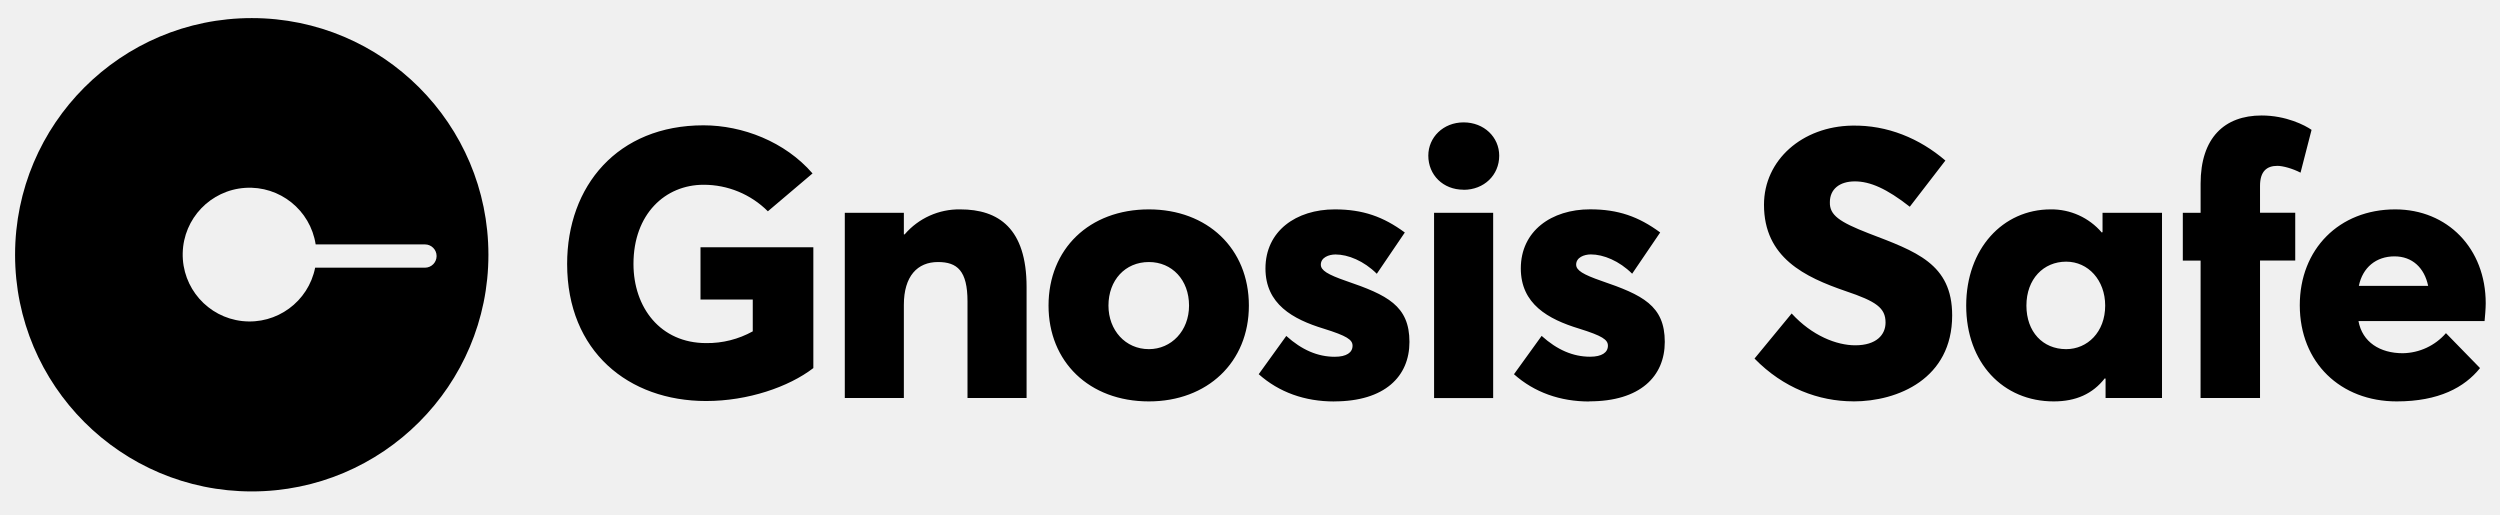
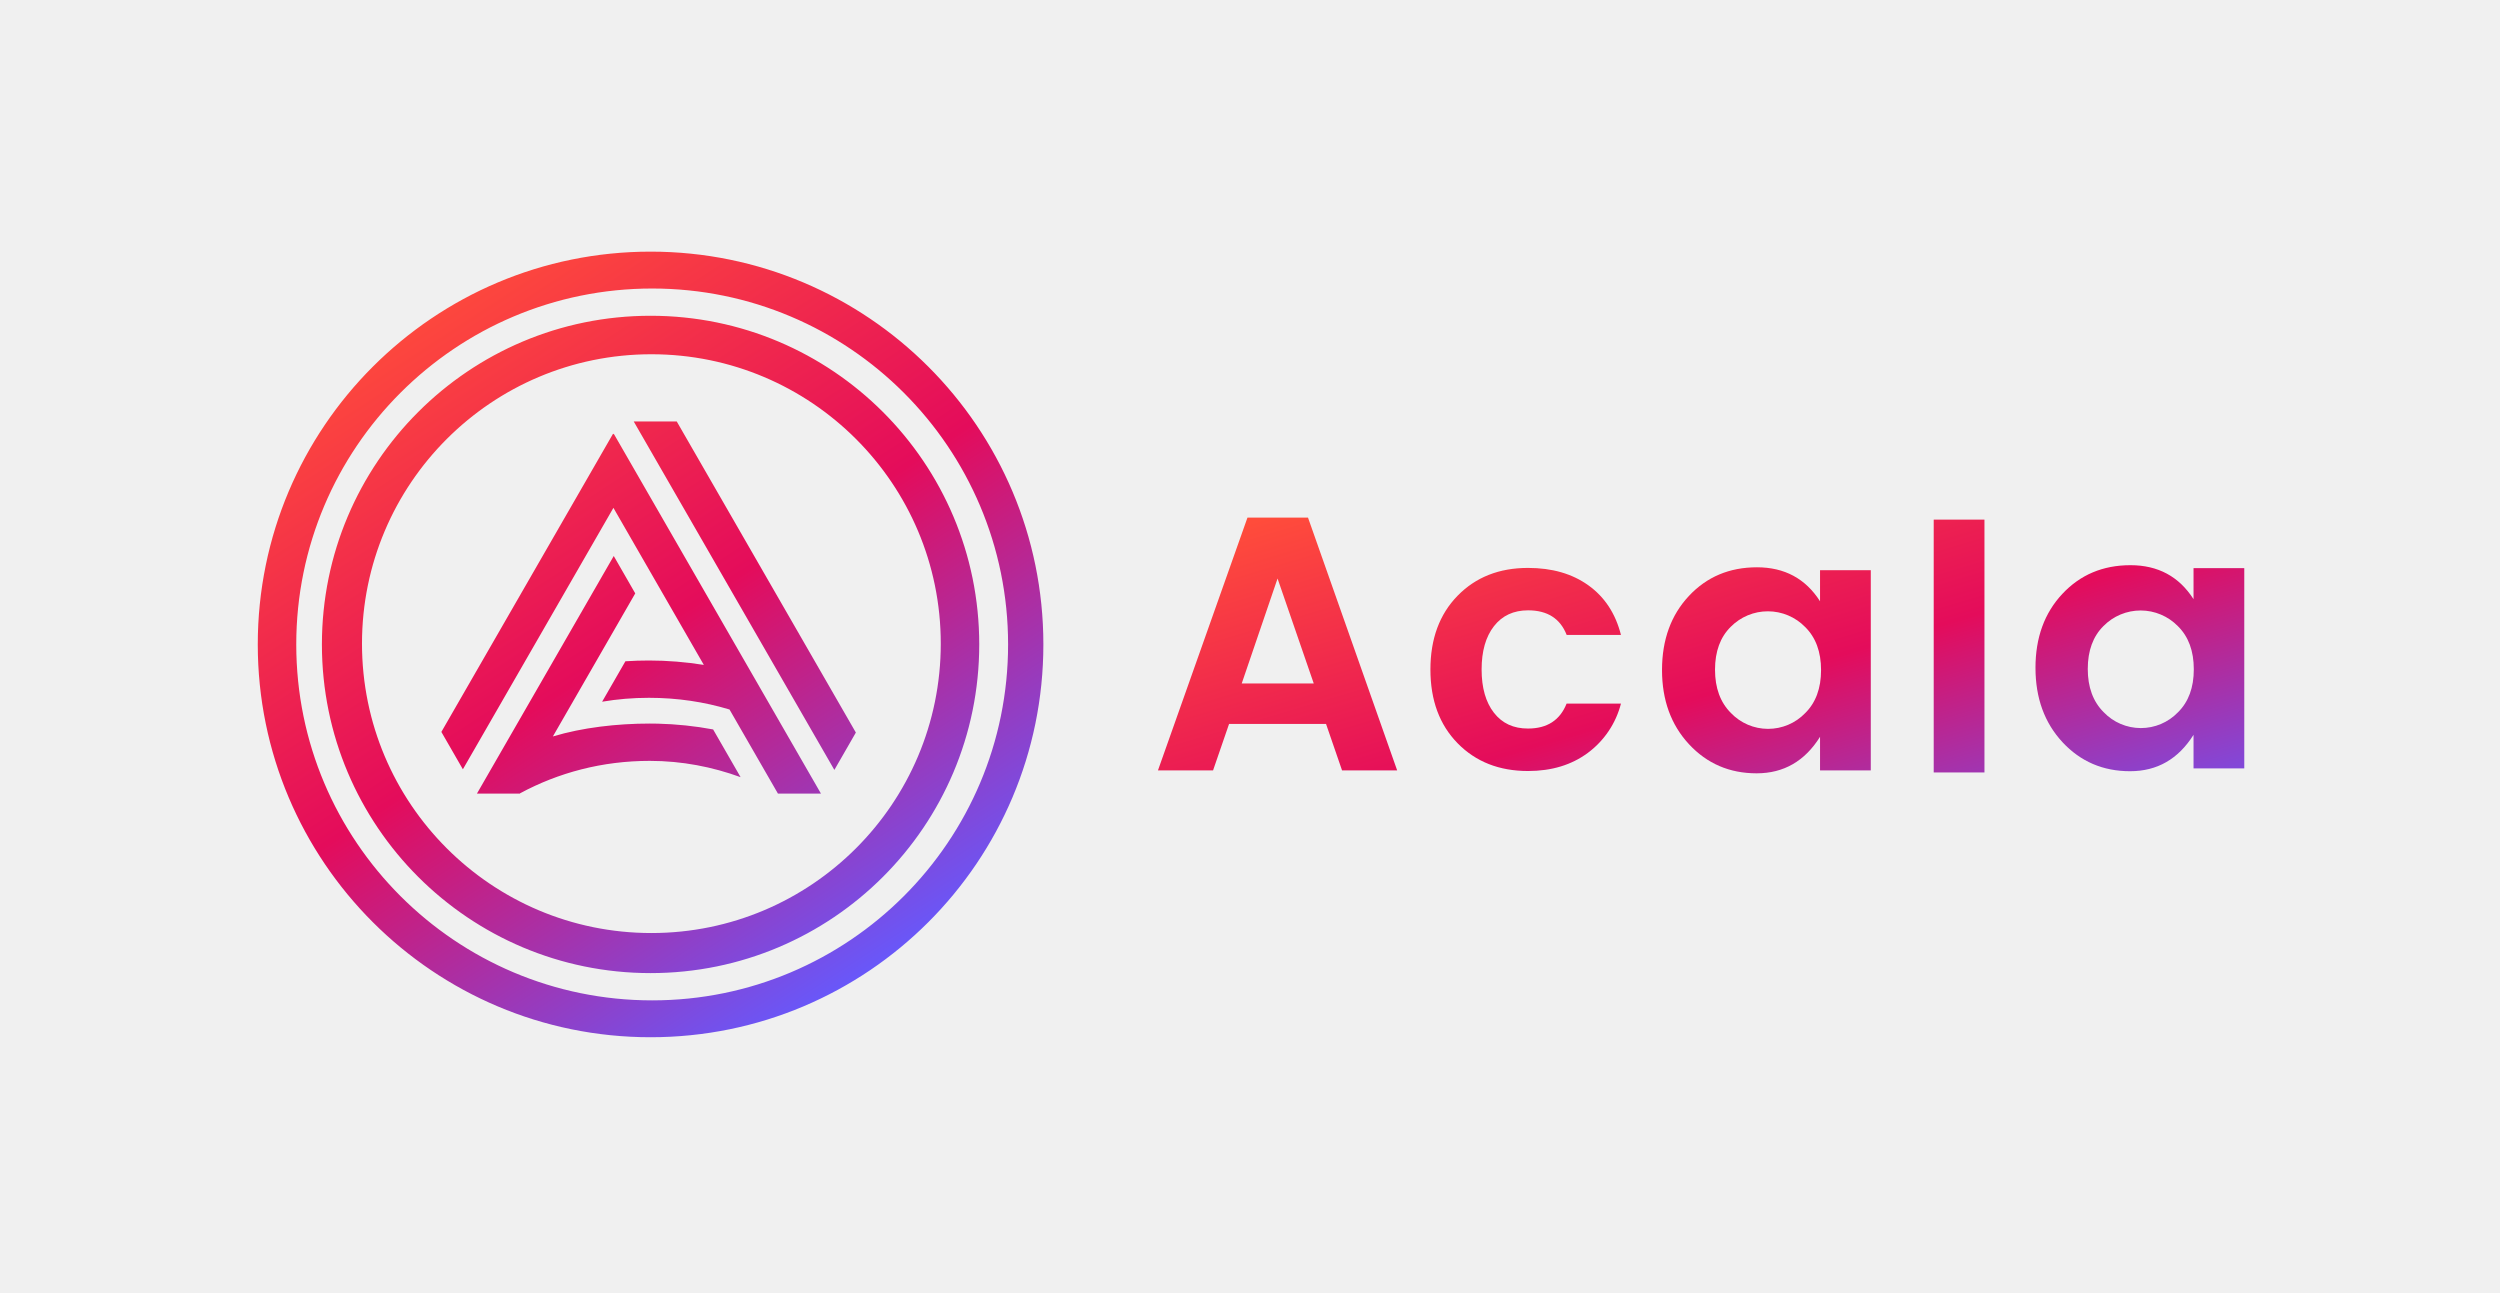
- <svg xmlns="http://www.w3.org/2000/svg" viewBox="0 0 1360 280">
-   <path d="M137,9.84A128.75,128.75,0,1,0,265.7,138.59,128.76,128.76,0,0,0,137,9.84Zm94.23,135.78H171.44a36.38,36.38,0,1,1,.28-12.66h59.46a6.33,6.33,0,0,1,0,12.66Z" />
-   <path d="M 1302.59 139.464 C 1312.27 139.464 1318.86 145.644 1320.92 155.524 L 1283.21 155.524 C 1285.27 145.434 1292.69 139.464 1302.59 139.464 M 1352.23 165.004 C 1352.23 135.134 1331.43 113.904 1302.99 113.904 C 1272.51 113.904 1251.08 135.544 1251.08 166.034 C 1251.08 197.354 1273.32 218.364 1303.82 218.364 C 1326.69 218.364 1340.69 210.744 1349.14 200.234 L 1330.6 181.234 C 1324.678 188.048 1316.136 192.019 1307.11 192.154 C 1294.75 192.154 1285.11 186.154 1283.01 174.654 L 1351.61 174.654 C 1351.82 172.584 1352.23 167.844 1352.23 164.964 M 1197.1 216.514 L 1229.45 216.514 L 1229.45 141.734 L 1248.61 141.734 L 1248.61 115.734 L 1229.45 115.734 L 1229.45 101.144 C 1229.45 93.144 1233.15 90.224 1238.92 90.224 C 1241.81 90.224 1247.17 91.664 1251.49 93.934 L 1257.49 70.644 C 1253.99 68.174 1243.69 62.824 1230.3 62.824 C 1210.11 62.824 1197.13 74.974 1197.13 99.904 L 1197.13 115.764 L 1187.45 115.764 L 1187.45 141.764 L 1197.13 141.764 Z M 1124 189.934 C 1111.23 189.934 1102.37 180.464 1102.37 166.244 C 1102.37 151.824 1111.64 142.344 1124 142.344 C 1136 142.344 1145.22 152.434 1145.22 166.244 C 1145.22 180.664 1135.54 189.934 1124 189.934 M 1117.21 218.364 C 1129.36 218.364 1138.42 214.244 1145.02 205.804 L 1145.43 206.004 L 1145.43 216.514 L 1176.13 216.514 L 1176.13 115.764 L 1143.78 115.764 L 1143.78 126.274 L 1143.37 126.484 C 1136.422 118.372 1126.23 113.763 1115.55 113.904 C 1089.55 113.904 1069.61 135.334 1069.61 166.244 C 1069.61 197.354 1089.61 218.364 1117.21 218.364 M 1008.21 218.364 C 1032.53 218.364 1061.98 206.004 1061.98 171.594 C 1061.98 143.374 1042.21 136.774 1016.45 126.894 C 1000.59 120.714 995.24 117.004 995.45 109.994 C 995.45 102.994 1000.6 98.674 1009.05 98.674 C 1017.29 98.674 1026.35 102.584 1038.92 112.464 L 1058.29 87.334 C 1044.29 75.334 1026.77 67.964 1007.61 68.334 C 980.41 68.744 959.61 87.074 959.61 111.384 C 959.61 140.234 981.87 150.744 1004.11 158.384 C 1020.6 163.944 1025.74 167.444 1025.74 175.484 C 1025.74 182.074 1020.8 187.844 1009.26 187.844 C 999.17 187.844 985.78 182.694 974.66 170.534 L 954.46 195.054 C 970.12 211.124 989.46 218.334 1008.23 218.334 M 864.64 218.334 C 892.25 218.334 905.64 204.734 905.64 185.984 C 905.64 166.214 893.49 160.444 871.23 152.824 C 861.14 149.324 857.43 147.054 857.43 143.954 C 857.43 140.044 861.75 138.404 865.43 138.404 C 872.23 138.404 880.88 141.904 887.89 148.904 L 903.14 126.454 C 891.39 117.804 880.27 113.874 865.02 113.874 C 844.02 113.874 827.32 125.624 827.32 146.024 C 827.32 165.384 842.15 173.624 859.05 178.774 C 871.62 182.694 874.71 184.774 874.71 188.054 C 874.71 191.754 871.41 194.054 865.02 194.054 C 855.75 194.054 847.1 190.344 838.65 182.724 L 823.6 203.584 C 834.72 213.474 848.73 218.414 864.6 218.414 M 780.14 216.564 L 812.28 216.564 L 812.28 115.764 L 780.13 115.764 Z M 796.2 103.254 C 807.33 103.254 815.57 95.254 815.57 84.704 C 815.57 74.614 807.33 66.574 796.2 66.574 C 785.07 66.574 777 74.774 777 84.654 C 777 95.164 785 103.204 796.16 103.204 M 725.74 218.364 C 753.35 218.364 766.74 204.764 766.74 186.014 C 766.74 166.244 754.58 160.474 732.34 152.854 C 722.24 149.354 718.53 147.084 718.53 143.984 C 718.53 140.074 722.86 138.434 726.53 138.434 C 733.32 138.434 741.98 141.934 748.98 148.934 L 764.22 126.484 C 752.48 117.834 741.36 113.904 726.11 113.904 C 705.11 113.904 688.41 125.654 688.41 146.054 C 688.41 165.414 703.24 173.654 720.13 178.804 C 732.71 182.724 735.79 184.804 735.79 188.084 C 735.79 191.784 732.5 194.084 726.11 194.084 C 716.84 194.084 708.19 190.374 699.74 182.754 L 684.74 203.564 C 695.86 213.454 709.88 218.394 725.74 218.394 M 625 189.934 C 612.22 189.934 603 179.634 603 166.244 C 603 152.434 612.07 142.544 625 142.544 C 637.56 142.544 646.84 152.234 646.84 166.244 C 646.84 180.044 637.16 189.934 625 189.934 M 625 218.364 C 656.73 218.364 679.39 197.144 679.39 166.244 C 679.39 135.134 656.73 113.904 625 113.904 C 592.45 113.904 570.4 135.544 570.4 166.244 C 570.4 196.734 592.45 218.364 625 218.364 M 459.57 216.514 L 491.7 216.514 L 491.7 165.834 C 491.7 150.174 499.12 142.544 510.25 142.544 C 520.75 142.544 526.32 147.284 526.32 163.974 L 526.32 216.514 L 558.46 216.514 L 558.46 156.144 C 558.46 124.214 543.21 113.904 522.4 113.904 C 510.785 113.711 499.686 118.7 492.12 127.514 L 491.7 127.514 L 491.7 115.764 L 459.57 115.764 Z M 384.16 218.154 C 406.83 218.154 429.07 210.534 442.46 200.234 L 442.46 134.514 L 381.07 134.514 L 381.07 162.944 L 409.5 162.944 L 409.5 180.254 C 401.753 184.553 393.019 186.756 384.16 186.644 C 359.23 186.644 344.61 167.274 344.61 143.574 C 344.61 116.384 361.92 100.514 382.72 100.514 C 395.843 100.473 408.44 105.666 417.72 114.944 L 442.02 94.344 C 427.02 77.034 403.91 68.174 382.69 68.174 C 335.93 68.174 308.52 101.174 308.52 143.574 C 308.52 191.174 341.9 218.154 384.13 218.154" />
+ <svg xmlns="http://www.w3.org/2000/svg" width="1222" height="632" viewBox="0 0 1222 632" fill="none">
+   <g clip-path="url(#clip0)">
+     <path fill-rule="evenodd" clip-rule="evenodd" d="M318 507C424.036 507 510 421.036 510 315C510 208.964 424.036 123 318 123C211.964 123 126 208.964 126 315C126 421.036 211.964 507 318 507ZM318.783 488.981C414.869 488.981 492.755 411.086 492.755 315.009C492.755 218.932 414.869 141.028 318.783 141.028C222.698 141.028 144.812 218.914 144.812 315C144.812 411.086 222.698 488.981 318.783 488.981ZM318 475.653C406.728 475.653 478.653 403.728 478.653 315C478.653 226.272 406.728 154.347 318 154.347C229.272 154.347 157.347 226.272 157.347 315C157.347 403.728 229.272 475.653 318 475.653ZM318.396 456.067C396.516 456.067 459.85 392.733 459.85 314.613C459.85 236.493 396.516 173.159 318.396 173.159C240.276 173.159 176.942 236.484 176.942 314.613C176.942 392.742 240.267 456.067 318.396 456.067ZM317.208 341.088C309.346 341.088 301.71 341.745 294.316 342.997L305.699 323.231C309.544 322.979 313.389 322.853 317.208 322.853C326.15 322.853 335.245 323.591 344.034 325.005L299.836 248.235L226.255 376.028L215.737 357.766L299.665 211.998L299.836 212.296L299.999 212.007L401.289 387.924H380.262L356.587 346.806C344.25 343.078 331.067 341.088 317.208 341.088ZM407.836 376.334L309.769 206.019H330.796L418.345 358.072L407.836 376.334ZM310.508 290.047L270.245 359.981C284.654 355.622 301.611 353.677 317.613 353.677C318.91 353.677 320.206 353.695 321.503 353.722C330.589 353.938 339.775 354.902 348.573 356.55L362.008 379.883C348.257 374.867 333.372 371.913 317.613 371.913C294.307 371.913 272.902 377.694 254.261 387.744L254.558 387.213L254.153 387.915H233.126L299.999 271.775L310.508 290.047Z" fill="url(#paint0_linear)" />
+     <path fill-rule="evenodd" clip-rule="evenodd" d="M606.957 334.073H642.159L624.469 282.779L606.957 334.073ZM656 376.586L648.162 353.846H600.776L592.937 376.586H566L609.765 253H639.351L682.937 376.586H656Z" fill="url(#paint1_linear)" />
+     <path fill-rule="evenodd" clip-rule="evenodd" d="M712.474 363.298C703.611 354.242 699.183 342.223 699.189 327.241C699.196 312.259 703.624 300.243 712.474 291.193C721.325 282.124 732.801 277.592 746.903 277.599C758.67 277.599 768.519 280.446 776.45 286.141C784.38 291.836 789.672 299.903 792.324 310.344H765.784C762.642 302.336 756.358 298.331 746.933 298.331C739.829 298.331 734.266 300.915 730.244 306.083C726.223 311.25 724.212 318.303 724.212 327.241C724.212 336.192 726.223 343.248 730.244 348.409C734.266 353.57 739.819 356.137 746.903 356.11C756.229 356.11 762.513 352.047 765.754 343.92H792.324C789.862 353.542 784.164 362.032 776.182 367.975C768.205 373.907 758.445 376.873 746.903 376.873C732.807 376.873 721.331 372.348 712.474 363.298Z" fill="url(#paint2_linear)" />
+     <path fill-rule="evenodd" clip-rule="evenodd" d="M882.344 348.596C887.536 343.488 890.132 336.468 890.132 327.537C890.132 318.606 887.536 311.583 882.344 306.468C879.981 304.051 877.159 302.127 874.04 300.811C870.922 299.495 867.572 298.813 864.186 298.805C860.8 298.797 857.446 299.462 854.321 300.763C851.197 302.064 848.365 303.973 845.991 306.379C840.864 311.441 838.301 318.435 838.301 327.359C838.301 336.284 840.894 343.337 846.08 348.517C848.418 350.96 851.229 352.906 854.342 354.238C857.455 355.57 860.807 356.261 864.195 356.268C867.583 356.275 870.937 355.6 874.056 354.281C877.175 352.963 879.994 351.029 882.344 348.596ZM825.591 363.783C816.788 354.304 812.389 342.2 812.396 327.468C812.402 312.737 816.771 300.694 825.502 291.341C834.24 281.975 845.342 277.292 858.809 277.292C872.276 277.292 882.552 282.829 889.636 293.902V278.706H914.44V376.586H889.636V360.154C882.188 372.058 871.85 378.007 858.621 378C845.392 377.993 834.382 373.254 825.591 363.783Z" fill="url(#paint3_linear)" />
+     <path fill-rule="evenodd" clip-rule="evenodd" d="M945.198 377.575H970.002V253.989H945.198V377.575Z" fill="url(#paint4_linear)" />
+     <path fill-rule="evenodd" clip-rule="evenodd" d="M1064.56 348.201C1069.75 343.093 1072.34 336.073 1072.33 327.142C1072.33 318.211 1069.74 311.188 1064.56 306.073C1062.2 303.653 1059.37 301.727 1056.25 300.41C1053.14 299.092 1049.79 298.409 1046.4 298.401C1043.01 298.393 1039.66 299.059 1036.53 300.361C1033.41 301.664 1030.58 303.575 1028.2 305.984C1023.08 311.033 1020.51 318.026 1020.5 326.964C1020.5 335.902 1023.09 342.954 1028.28 348.122C1030.62 350.566 1033.43 352.514 1036.54 353.848C1039.65 355.182 1043.01 355.874 1046.4 355.882C1049.78 355.89 1053.14 355.215 1056.26 353.896C1059.38 352.578 1062.2 350.644 1064.55 348.211L1064.56 348.201ZM1008.15 362.784C999.354 353.312 994.952 341.201 994.945 326.45C994.939 311.698 999.311 299.653 1008.06 290.313C1016.8 280.947 1027.9 276.264 1041.37 276.264C1054.84 276.264 1065.11 281.8 1072.2 292.874V277.717H1097V375.597H1072.2V359.175C1064.75 371.04 1054.42 376.972 1041.19 376.972C1027.96 376.972 1016.95 372.246 1008.15 362.794V362.784Z" fill="url(#paint5_linear)" />
+   </g>
+   <defs>
+     <linearGradient id="paint0_linear" x1="428.54" y1="484.378" x2="204.017" y2="140.345" gradientUnits="userSpaceOnUse">
+       <stop offset="0.008" stop-color="#645AFF" />
+       <stop offset="0.504" stop-color="#E40C5B" />
+       <stop offset="1" stop-color="#FF4C3B" />
+     </linearGradient>
+     <linearGradient id="paint1_linear" x1="1157.33" y1="393.888" x2="1074.64" y2="116.945" gradientUnits="userSpaceOnUse">
+       <stop offset="0.01" stop-color="#645AFF" />
+       <stop offset="0.5" stop-color="#E40C5B" />
+       <stop offset="1" stop-color="#FF4C3B" />
+     </linearGradient>
+     <linearGradient id="paint2_linear" x1="1157.33" y1="393.888" x2="1074.64" y2="116.945" gradientUnits="userSpaceOnUse">
+       <stop offset="0.01" stop-color="#645AFF" />
+       <stop offset="0.5" stop-color="#E40C5B" />
+       <stop offset="1" stop-color="#FF4C3B" />
+     </linearGradient>
+     <linearGradient id="paint3_linear" x1="1157.33" y1="393.888" x2="1074.64" y2="116.945" gradientUnits="userSpaceOnUse">
+       <stop offset="0.01" stop-color="#645AFF" />
+       <stop offset="0.5" stop-color="#E40C5B" />
+       <stop offset="1" stop-color="#FF4C3B" />
+     </linearGradient>
+     <linearGradient id="paint4_linear" x1="1157.33" y1="393.888" x2="1074.64" y2="116.945" gradientUnits="userSpaceOnUse">
+       <stop offset="0.01" stop-color="#645AFF" />
+       <stop offset="0.5" stop-color="#E40C5B" />
+       <stop offset="1" stop-color="#FF4C3B" />
+     </linearGradient>
+     <linearGradient id="paint5_linear" x1="1157.33" y1="393.888" x2="1074.64" y2="116.945" gradientUnits="userSpaceOnUse">
+       <stop offset="0.01" stop-color="#645AFF" />
+       <stop offset="0.5" stop-color="#E40C5B" />
+       <stop offset="1" stop-color="#FF4C3B" />
+     </linearGradient>
+     <clipPath id="clip0">
+       <rect width="1222" height="632" fill="white" />
+     </clipPath>
+   </defs>
</svg>
